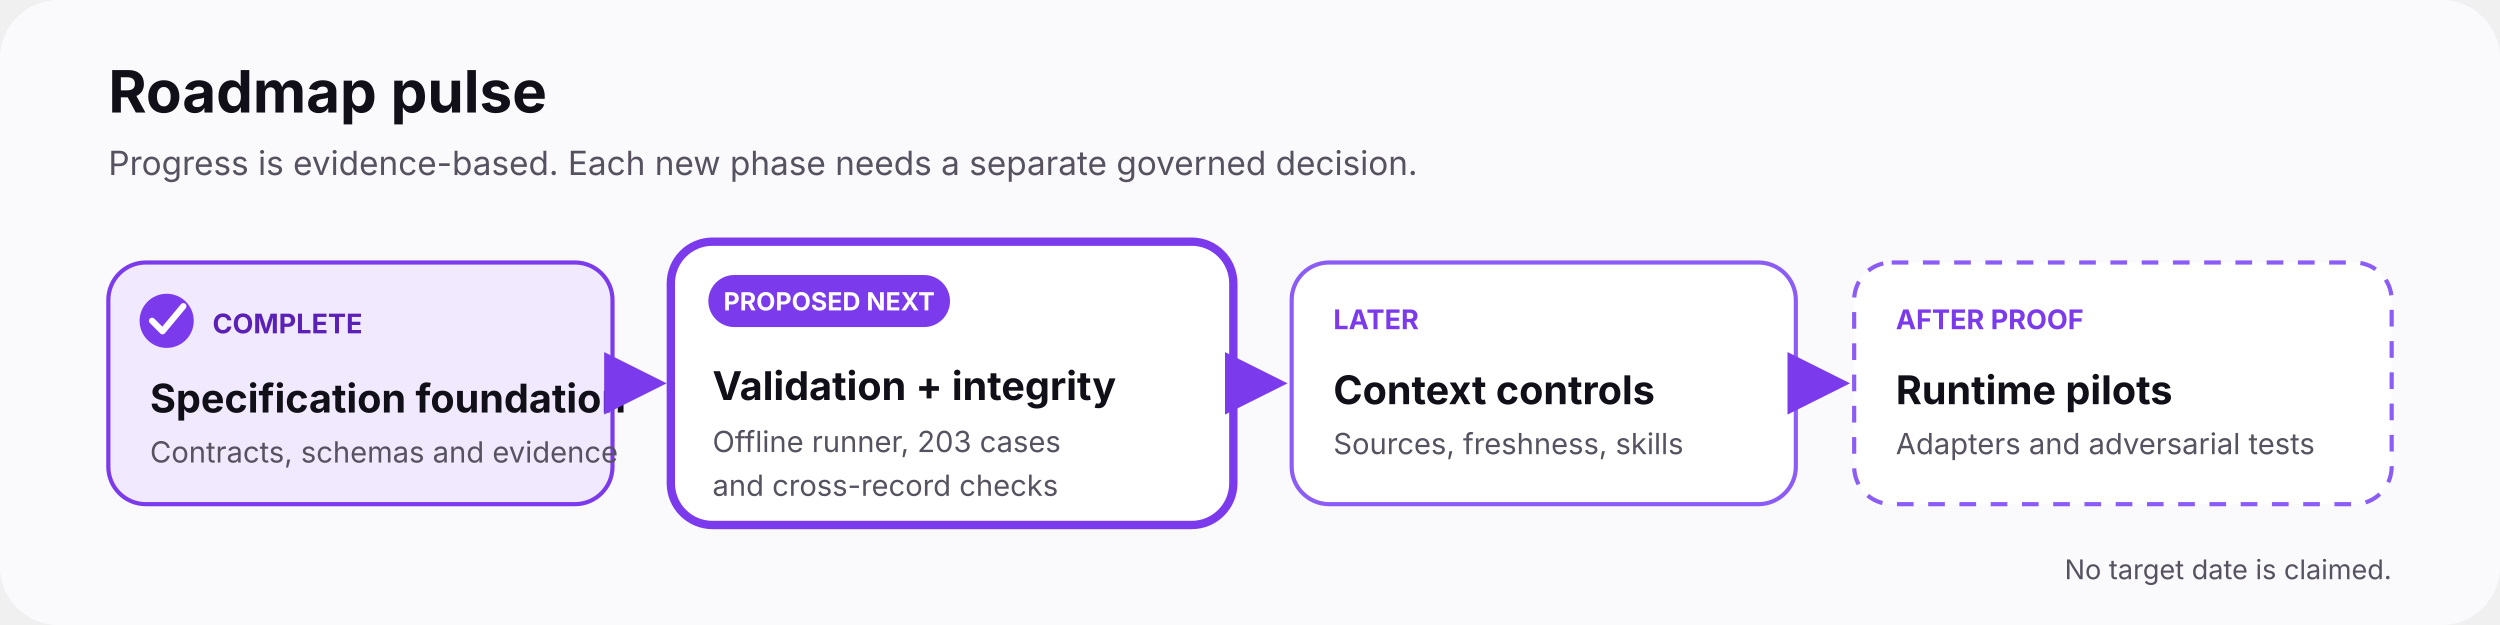
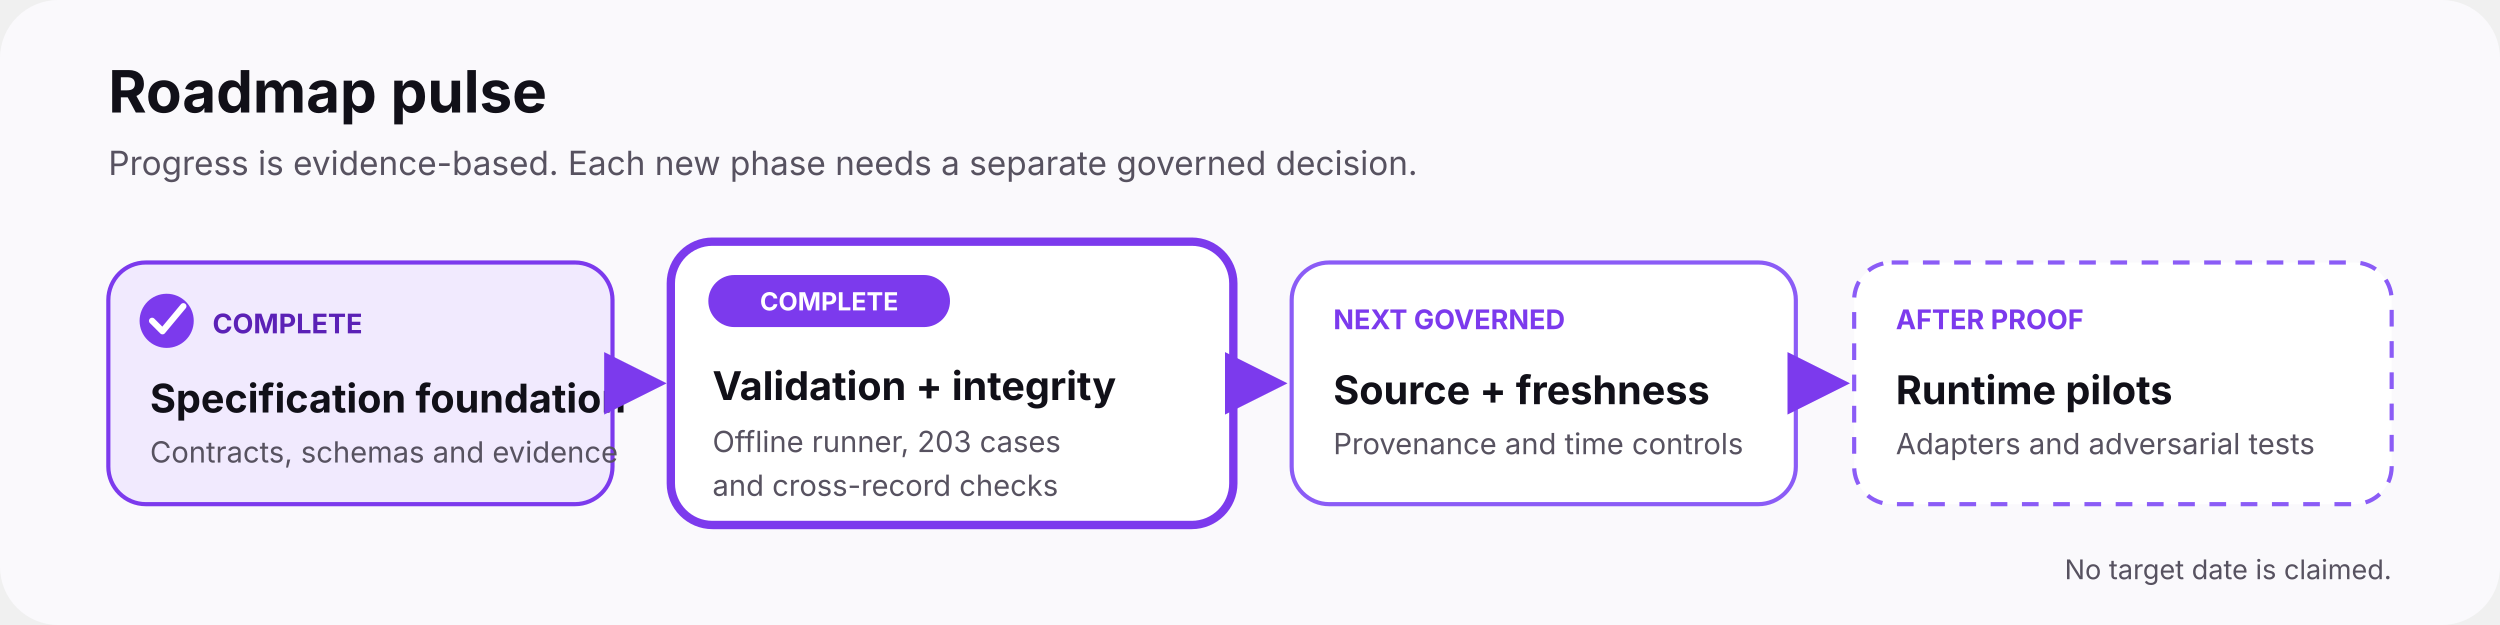
<svg xmlns="http://www.w3.org/2000/svg" viewBox="0 0 1200 300" role="img" aria-labelledby="title desc">
  <defs>
    <marker id="arrow" markerWidth="10" markerHeight="10" refX="8" refY="5" orient="auto">
      <path d="M0 0l10 5-10 5z" fill="#7C3AED" />
    </marker>
  </defs>
  <rect width="1200" height="300" rx="28" fill="#FAF9FC" />
  <text x="52" y="54" fill="#111018" font-family="Inter,Segoe UI,Arial,sans-serif" font-size="28" font-weight="700">Roadmap pulse</text>
  <text x="52" y="84" fill="#575260" font-family="Inter,Segoe UI,Arial,sans-serif" font-size="16">Progress is evidence-based. Each new phase needs a separate governed decision.</text>
  <g font-family="Inter,Segoe UI,Arial,sans-serif">
    <g transform="translate(52 126)">
      <rect width="242" height="116" rx="18" fill="#F1EAFE" stroke="#7C3AED" stroke-width="2" />
      <circle cx="28" cy="28" r="13" fill="#7C3AED" />
      <path d="M21 28l5 5 10-12" fill="none" stroke="#FFFFFF" stroke-width="3" stroke-linecap="round" stroke-linejoin="round" />
      <text x="50" y="34" fill="#5B21B6" font-size="13" font-weight="700">COMPLETE</text>
      <text x="20" y="72" fill="#111018" font-size="19" font-weight="700">Specification foundation</text>
      <text x="20" y="96" fill="#575260" font-size="14">Contracts, schemas and evidence</text>
    </g>
    <g transform="translate(322 116)">
      <rect width="270" height="136" rx="20" fill="#FFFFFF" stroke="#7C3AED" stroke-width="4" />
      <rect x="18" y="16" width="116" height="25" rx="12.5" fill="#7C3AED" />
-       <text x="76" y="33" text-anchor="middle" fill="#FFFFFF" font-size="12" font-weight="700">PROPOSED NEXT</text>
+       <text x="76" y="33" text-anchor="middle" fill="#FFFFFF" font-size="12" font-weight="700">COMPLETE</text>
      <text x="20" y="76" fill="#111018" font-size="19" font-weight="700">Validation + integrity</text>
      <text x="20" y="101" fill="#575260" font-size="14">Offline runner, 203 cases</text>
      <text x="20" y="122" fill="#575260" font-size="14">and cross-record checks</text>
    </g>
    <g transform="translate(620 126)">
      <rect width="242" height="116" rx="18" fill="#FFFFFF" stroke="#8B5CF6" stroke-width="2" />
-       <text x="20" y="32" fill="#7C3AED" font-size="13" font-weight="700">LATER</text>
-       <text x="20" y="68" fill="#111018" font-size="19" font-weight="700">Context controls</text>
-       <text x="20" y="92" fill="#575260" font-size="14">Sources, freshness, skills</text>
+       <text x="20" y="32" fill="#7C3AED" font-size="13" font-weight="700">NEXT GOVERNED</text>
+       <text x="20" y="68" fill="#111018" font-size="19" font-weight="700">Source + freshness</text>
+       <text x="20" y="92" fill="#575260" font-size="14">Provenance and time controls</text>
    </g>
    <g transform="translate(890 126)">
      <rect width="258" height="116" rx="18" fill="#FFFFFF" stroke="#8B5CF6" stroke-width="2" stroke-dasharray="8 7" />
      <text x="20" y="32" fill="#7C3AED" font-size="13" font-weight="700">AFTER PROOF</text>
      <text x="20" y="68" fill="#111018" font-size="19" font-weight="700">Runtime pilots</text>
      <text x="20" y="92" fill="#575260" font-size="14">Adapters and adversarial tests</text>
    </g>
  </g>
  <g stroke="#7C3AED" stroke-width="3" marker-end="url(#arrow)">
    <path d="M294 184h20" />
    <path d="M592 184h20" />
    <path d="M862 184h20" />
  </g>
  <text x="1148" y="278" text-anchor="end" fill="#575260" font-family="Inter,Segoe UI,Arial,sans-serif" font-size="13">No target date is claimed.</text>
</svg>
